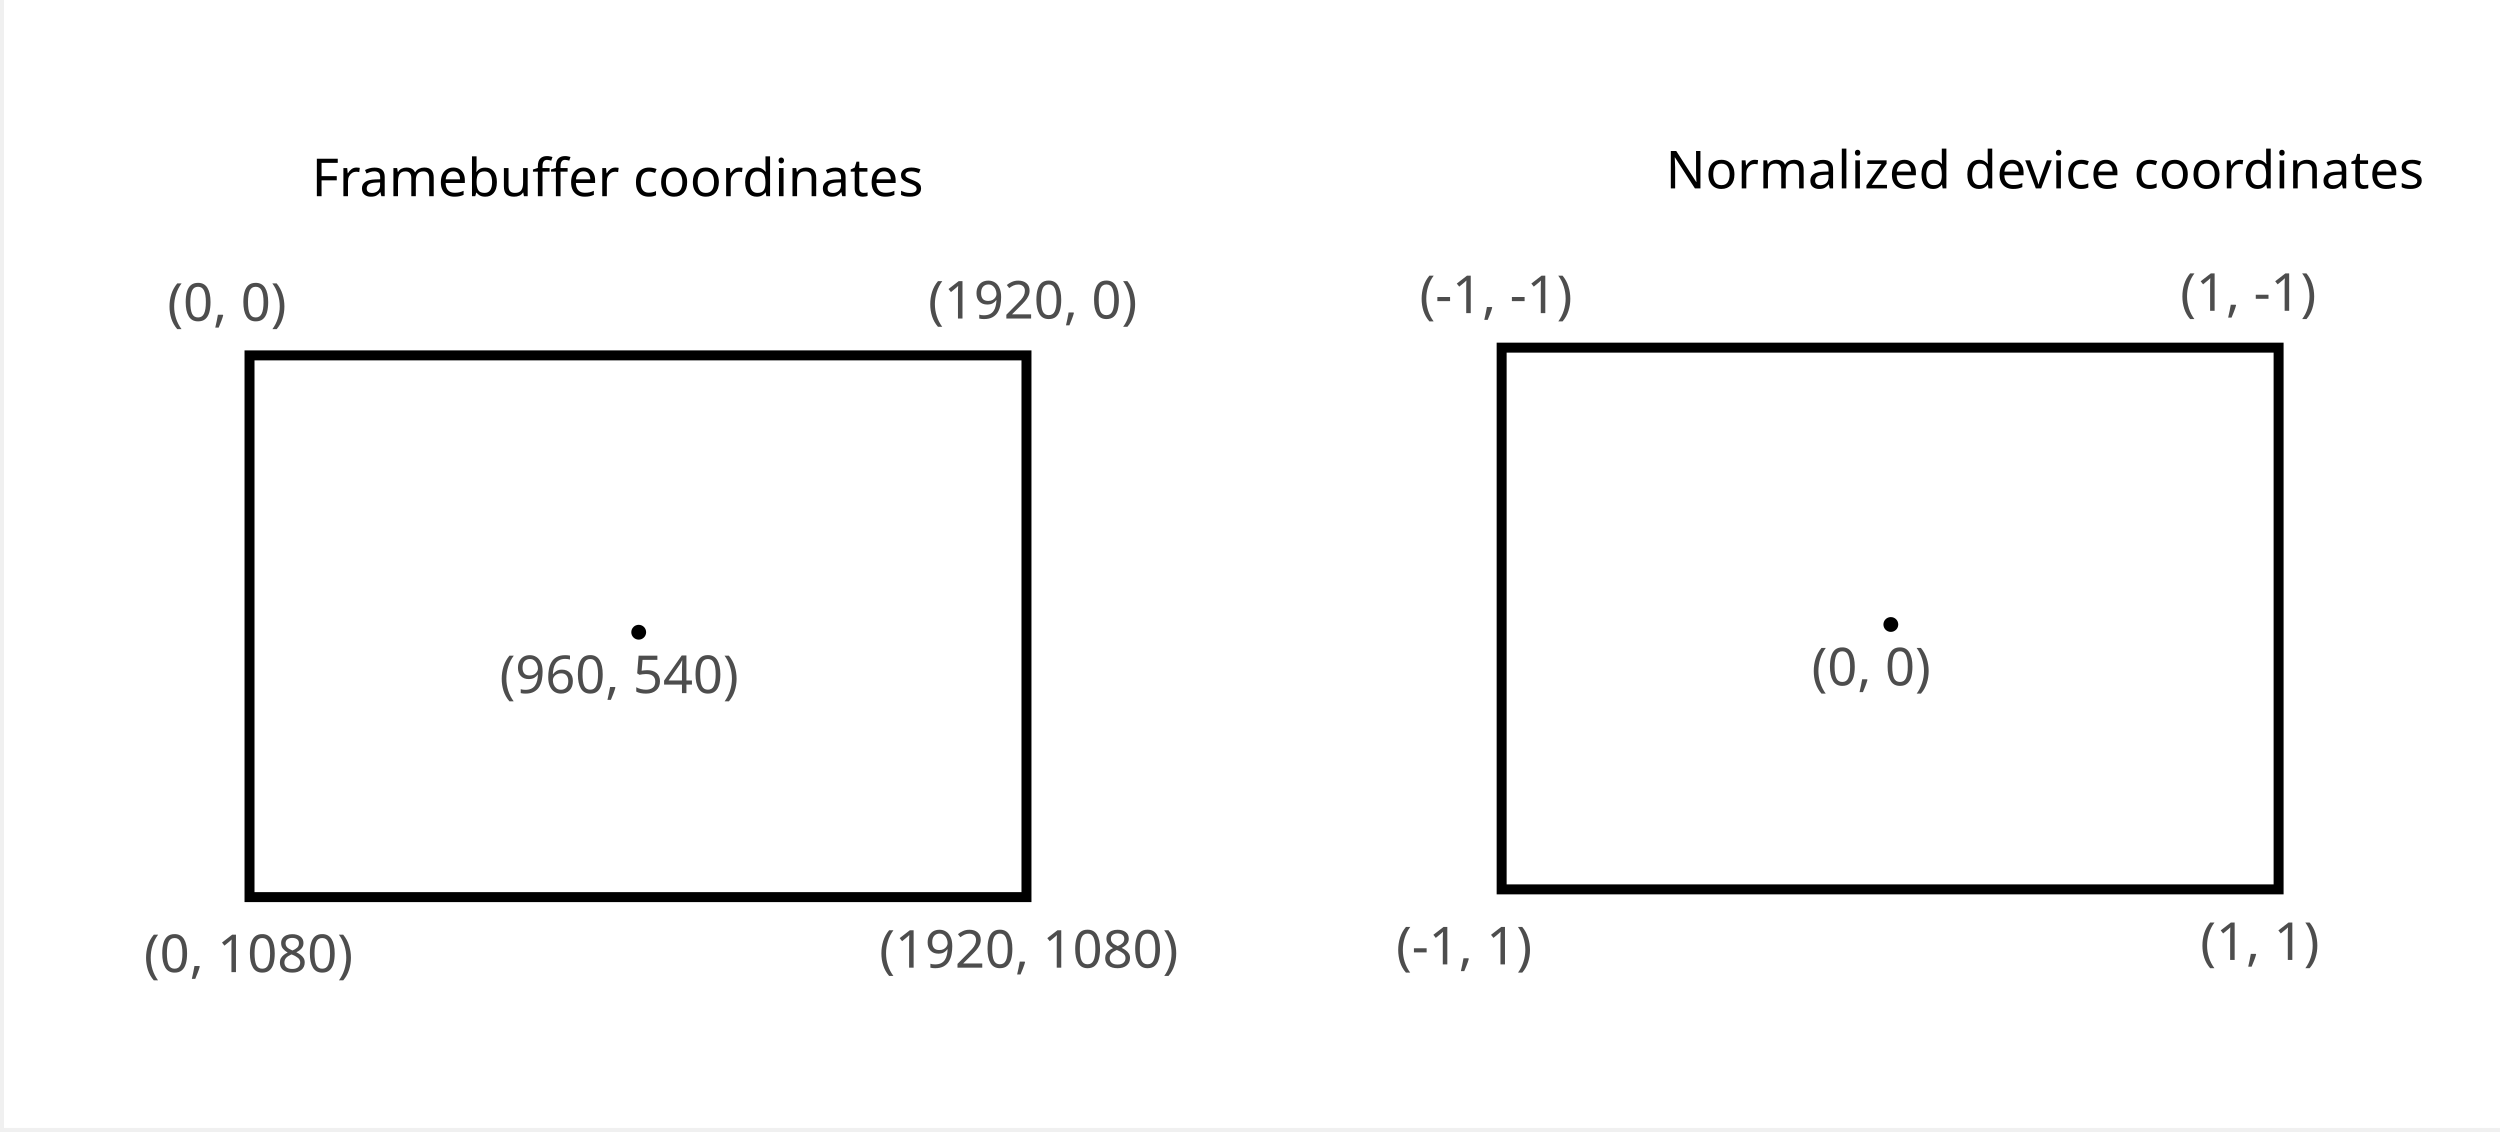
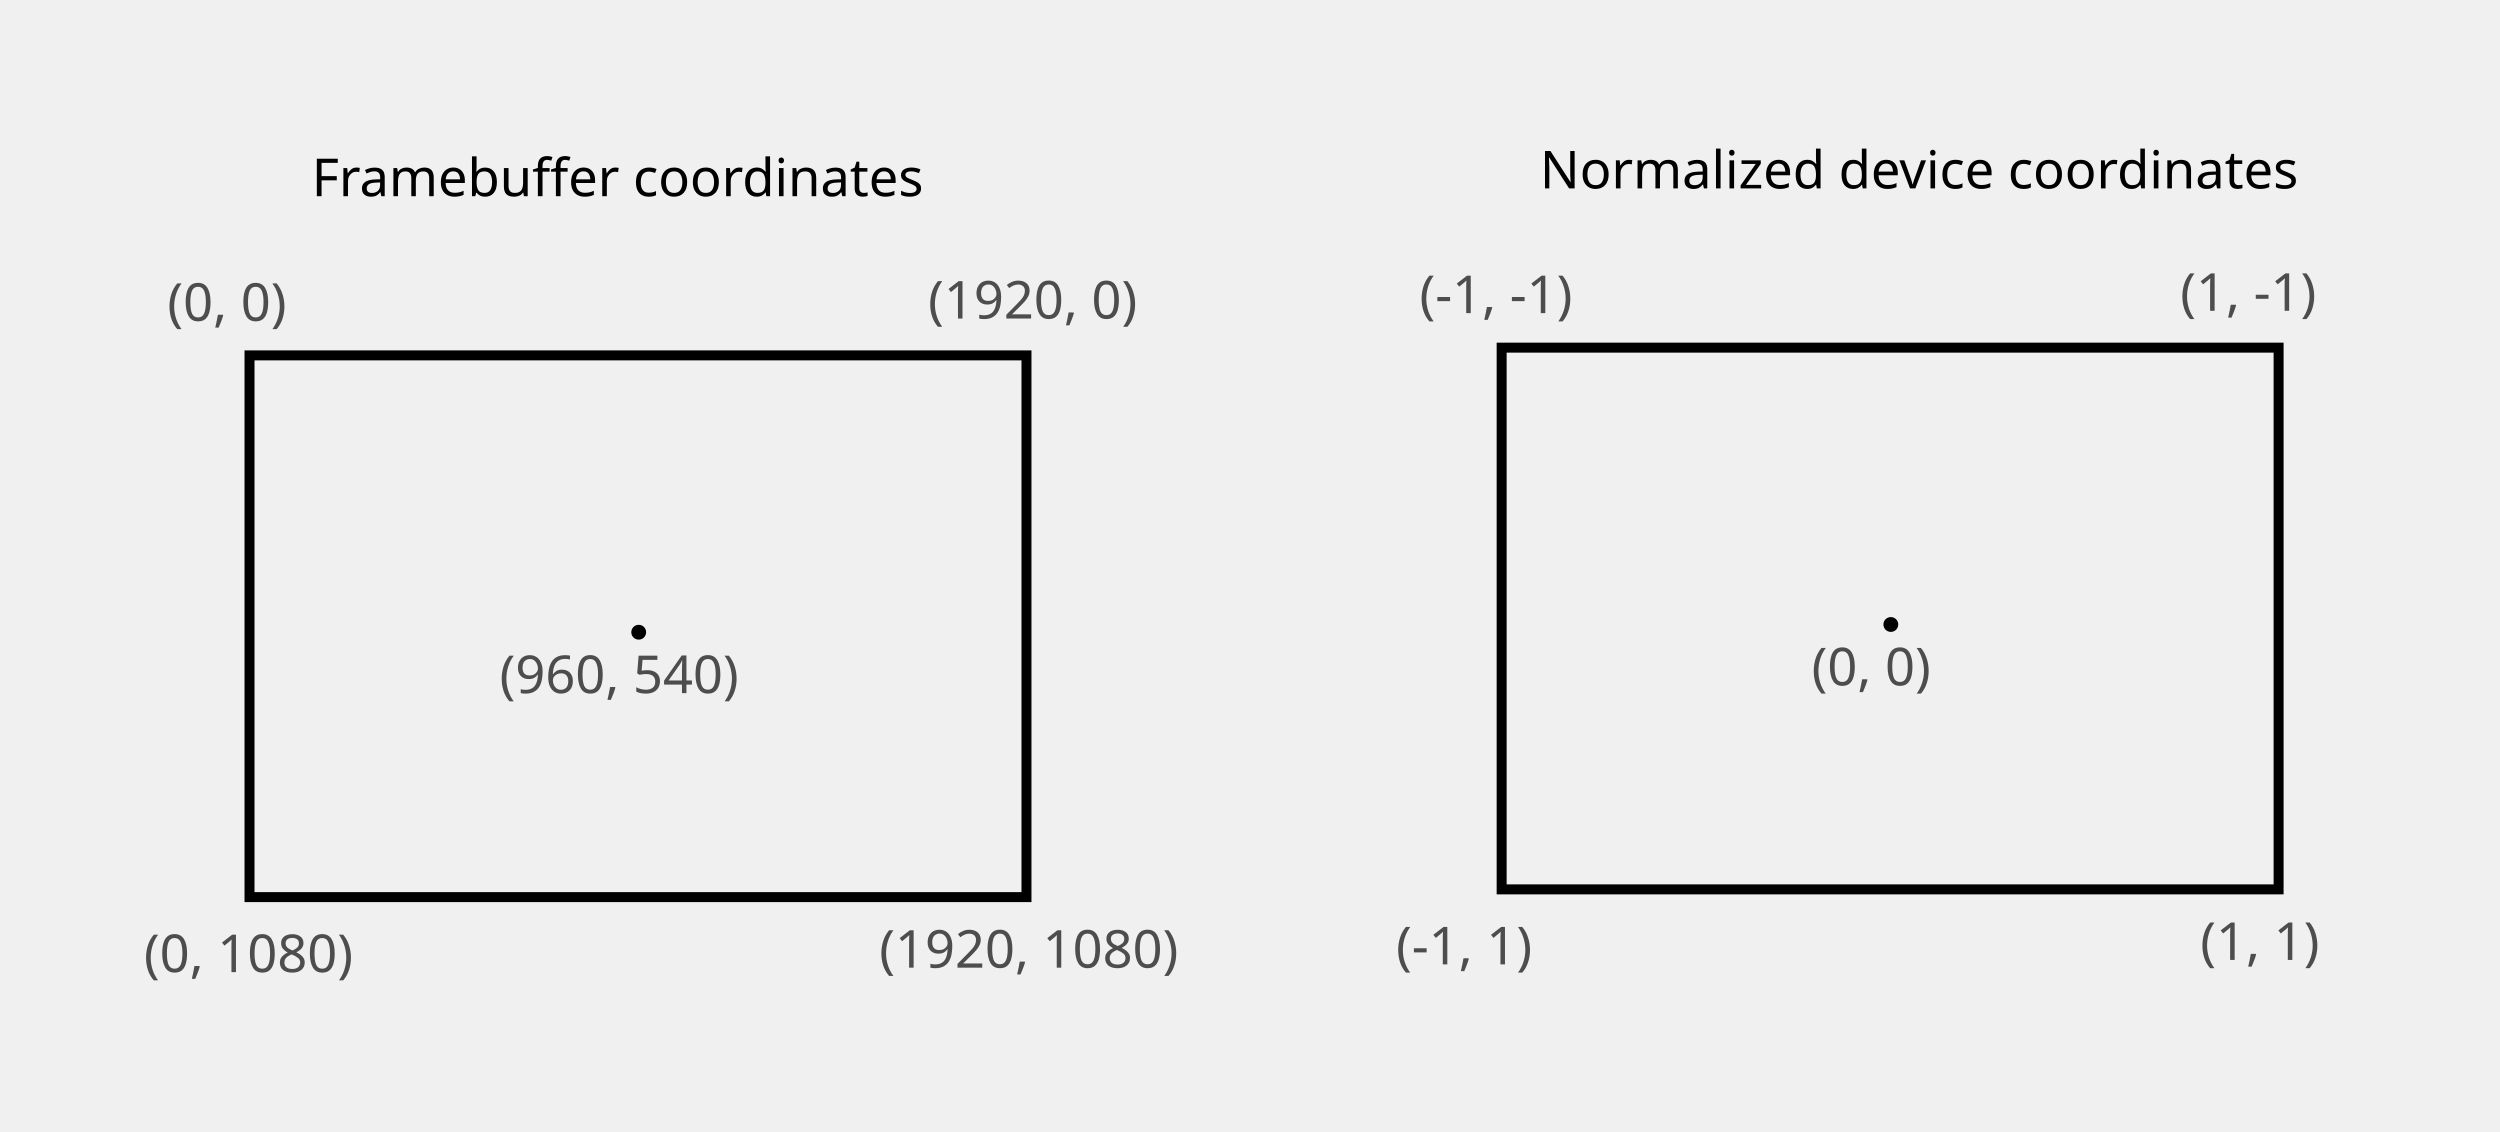
<svg xmlns="http://www.w3.org/2000/svg" width="168.236mm" height="76.127mm" viewBox="0 0 596.11 269.741" id="svg2" version="1.1">
  <defs id="defs4" />
  <g id="layer1" transform="translate(-68.16979,-67.73013)">
-     <rect style="fill:#ffffff;stroke-width:0.944" id="rect1" width="595.674" height="268.953" x="69.117" y="67.73" />
    <rect style="fill:none;fill-opacity:1;stroke:#000000;stroke-width:2.379;stroke-opacity:1" id="rect4136" width="185.261" height="129.173" x="127.665" y="152.469" />
-     <text xml:space="preserve" style="font-style:normal;font-weight:normal;line-height:0%;font-family:sans-serif;letter-spacing:0px;word-spacing:0px;fill:#000000;fill-opacity:1;stroke:none;stroke-width:1px;stroke-linecap:butt;stroke-linejoin:miter;stroke-opacity:1" x="142.5" y="114.505" id="text4153">
-       <tspan id="tspan4155" x="142.5" y="114.505" style="font-size:12.5px;line-height:1.25">Framebuffer coordinates</tspan>
+     <text xml:space="preserve" style="font-style:normal;font-weight:normal;font-size:12.5px;line-height:125%;font-family:sans-serif;letter-spacing:0px;word-spacing:0px;fill:#000000;fill-opacity:1;stroke:none;stroke-width:1px;stroke-linecap:butt;stroke-linejoin:miter;stroke-opacity:1" x="142.5" y="114.505" id="text4153">
+       <tspan id="tspan4155" x="142.5" y="114.505">Framebuffer coordinates</tspan>
    </text>
-     <text xml:space="preserve" style="font-style:normal;font-weight:normal;line-height:0%;font-family:sans-serif;letter-spacing:0px;word-spacing:0px;fill:#4d4d4d;fill-opacity:1;stroke:none;stroke-width:1px;stroke-linecap:butt;stroke-linejoin:miter;stroke-opacity:1" x="108.086" y="144.235" id="text4157">
-       <tspan id="tspan4159" x="108.086" y="144.235" style="font-size:12.5px;line-height:1.25">(0, 0)</tspan>
+     <text xml:space="preserve" style="font-style:normal;font-weight:normal;font-size:12.5px;line-height:125%;font-family:sans-serif;letter-spacing:0px;word-spacing:0px;fill:#4d4d4d;fill-opacity:1;stroke:none;stroke-width:1px;stroke-linecap:butt;stroke-linejoin:miter;stroke-opacity:1" x="108.086" y="144.235" id="text4157">
+       <tspan id="tspan4159" x="108.086" y="144.235">(0, 0)</tspan>
    </text>
-     <text xml:space="preserve" style="font-style:normal;font-weight:normal;line-height:0%;font-family:sans-serif;letter-spacing:0px;word-spacing:0px;fill:#4d4d4d;fill-opacity:1;stroke:none;stroke-width:1px;stroke-linecap:butt;stroke-linejoin:miter;stroke-opacity:1" x="289.482" y="143.686" id="text4157-1">
-       <tspan id="tspan4159-7" x="289.482" y="143.686" style="font-size:12.5px;line-height:1.25">(1920, 0)</tspan>
+     <text xml:space="preserve" style="font-style:normal;font-weight:normal;font-size:12.5px;line-height:125%;font-family:sans-serif;letter-spacing:0px;word-spacing:0px;fill:#4d4d4d;fill-opacity:1;stroke:none;stroke-width:1px;stroke-linecap:butt;stroke-linejoin:miter;stroke-opacity:1" x="289.482" y="143.686" id="text4157-1">
+       <tspan id="tspan4159-7" x="289.482" y="143.686">(1920, 0)</tspan>
    </text>
-     <text xml:space="preserve" style="font-style:normal;font-weight:normal;line-height:0%;font-family:sans-serif;letter-spacing:0px;word-spacing:0px;fill:#4d4d4d;fill-opacity:1;stroke:none;stroke-width:1px;stroke-linecap:butt;stroke-linejoin:miter;stroke-opacity:1" x="102.498" y="299.524" id="text4157-0">
-       <tspan id="tspan4159-3" x="102.498" y="299.524" style="font-size:12.5px;line-height:1.25">(0, 1080)</tspan>
+     <text xml:space="preserve" style="font-style:normal;font-weight:normal;font-size:12.5px;line-height:125%;font-family:sans-serif;letter-spacing:0px;word-spacing:0px;fill:#4d4d4d;fill-opacity:1;stroke:none;stroke-width:1px;stroke-linecap:butt;stroke-linejoin:miter;stroke-opacity:1" x="102.498" y="299.524" id="text4157-0">
+       <tspan id="tspan4159-3" x="102.498" y="299.524">(0, 1080)</tspan>
    </text>
-     <text xml:space="preserve" style="font-style:normal;font-weight:normal;line-height:0%;font-family:sans-serif;letter-spacing:0px;word-spacing:0px;fill:#4d4d4d;fill-opacity:1;stroke:none;stroke-width:1px;stroke-linecap:butt;stroke-linejoin:miter;stroke-opacity:1" x="277.833" y="298.469" id="text4157-1-3">
-       <tspan id="tspan4159-7-2" x="277.833" y="298.469" style="font-size:12.5px;line-height:1.25">(1920, 1080)</tspan>
+     <text xml:space="preserve" style="font-style:normal;font-weight:normal;font-size:12.5px;line-height:125%;font-family:sans-serif;letter-spacing:0px;word-spacing:0px;fill:#4d4d4d;fill-opacity:1;stroke:none;stroke-width:1px;stroke-linecap:butt;stroke-linejoin:miter;stroke-opacity:1" x="277.833" y="298.469" id="text4157-1-3">
+       <tspan id="tspan4159-7-2" x="277.833" y="298.469">(1920, 1080)</tspan>
    </text>
    <circle style="fill:#000000;fill-opacity:1;stroke:none;stroke-opacity:1" id="path4229" cx="220.466" cy="218.481" r="1.768" />
-     <text xml:space="preserve" style="font-style:normal;font-weight:normal;line-height:0%;font-family:sans-serif;letter-spacing:0px;word-spacing:0px;fill:#4d4d4d;fill-opacity:1;stroke:none;stroke-width:1px;stroke-linecap:butt;stroke-linejoin:miter;stroke-opacity:1" x="187.3" y="232.996" id="text4157-1-3-3">
-       <tspan id="tspan4159-7-2-3" x="187.3" y="232.996" style="font-size:12.5px;line-height:1.25">(960, 540)</tspan>
+     <text xml:space="preserve" style="font-style:normal;font-weight:normal;font-size:12.5px;line-height:125%;font-family:sans-serif;letter-spacing:0px;word-spacing:0px;fill:#4d4d4d;fill-opacity:1;stroke:none;stroke-width:1px;stroke-linecap:butt;stroke-linejoin:miter;stroke-opacity:1" x="187.3" y="232.996" id="text4157-1-3-3">
+       <tspan id="tspan4159-7-2-3" x="187.3" y="232.996">(960, 540)</tspan>
    </text>
    <rect style="fill:none;fill-opacity:1;stroke:#000000;stroke-width:2.379;stroke-opacity:1" id="rect4136-0" width="185.261" height="129.173" x="426.228" y="150.624" />
-     <text xml:space="preserve" style="font-style:normal;font-weight:normal;line-height:0%;font-family:sans-serif;letter-spacing:0px;word-spacing:0px;fill:#000000;fill-opacity:1;stroke:none;stroke-width:1px;stroke-linecap:butt;stroke-linejoin:miter;stroke-opacity:1" x="465.348" y="112.66" id="text4153-2">
-       <tspan id="tspan4155-2" x="465.348" y="112.66" style="font-size:12.5px;line-height:1.25">Normalized device coordinates</tspan>
+     <text xml:space="preserve" style="font-style:normal;font-weight:normal;font-size:12.5px;line-height:125%;font-family:sans-serif;letter-spacing:0px;word-spacing:0px;fill:#000000;fill-opacity:1;stroke:none;stroke-width:1px;stroke-linecap:butt;stroke-linejoin:miter;stroke-opacity:1" x="465.348" y="112.66" id="text4153-2">
+       <tspan id="tspan4155-2" x="435.348" y="112.66">Normalized device coordinates</tspan>
    </text>
-     <text xml:space="preserve" style="font-style:normal;font-weight:normal;line-height:0%;font-family:sans-serif;letter-spacing:0px;word-spacing:0px;fill:#4d4d4d;fill-opacity:1;stroke:none;stroke-width:1px;stroke-linecap:butt;stroke-linejoin:miter;stroke-opacity:1" x="406.649" y="142.39" id="text4157-9">
-       <tspan id="tspan4159-0" x="406.649" y="142.39" style="font-size:12.5px;line-height:1.25">(-1, -1)</tspan>
+     <text xml:space="preserve" style="font-style:normal;font-weight:normal;font-size:12.5px;line-height:125%;font-family:sans-serif;letter-spacing:0px;word-spacing:0px;fill:#4d4d4d;fill-opacity:1;stroke:none;stroke-width:1px;stroke-linecap:butt;stroke-linejoin:miter;stroke-opacity:1" x="406.649" y="142.39" id="text4157-9">
+       <tspan id="tspan4159-0" x="406.649" y="142.39">(-1, -1)</tspan>
    </text>
-     <text xml:space="preserve" style="font-style:normal;font-weight:normal;line-height:0%;font-family:sans-serif;letter-spacing:0px;word-spacing:0px;fill:#4d4d4d;fill-opacity:1;stroke:none;stroke-width:1px;stroke-linecap:butt;stroke-linejoin:miter;stroke-opacity:1" x="588.045" y="141.841" id="text4157-1-4">
-       <tspan id="tspan4159-7-21" x="588.045" y="141.841" style="font-size:12.5px;line-height:1.25">(1, -1)</tspan>
+     <text xml:space="preserve" style="font-style:normal;font-weight:normal;font-size:12.5px;line-height:125%;font-family:sans-serif;letter-spacing:0px;word-spacing:0px;fill:#4d4d4d;fill-opacity:1;stroke:none;stroke-width:1px;stroke-linecap:butt;stroke-linejoin:miter;stroke-opacity:1" x="588.045" y="141.841" id="text4157-1-4">
+       <tspan id="tspan4159-7-21" x="588.045" y="141.841">(1, -1)</tspan>
    </text>
-     <text xml:space="preserve" style="font-style:normal;font-weight:normal;line-height:0%;font-family:sans-serif;letter-spacing:0px;word-spacing:0px;fill:#4d4d4d;fill-opacity:1;stroke:none;stroke-width:1px;stroke-linecap:butt;stroke-linejoin:miter;stroke-opacity:1" x="401.061" y="297.679" id="text4157-0-6">
-       <tspan id="tspan4159-3-5" x="401.061" y="297.679" style="font-size:12.5px;line-height:1.25">(-1, 1)</tspan>
+     <text xml:space="preserve" style="font-style:normal;font-weight:normal;font-size:12.5px;line-height:125%;font-family:sans-serif;letter-spacing:0px;word-spacing:0px;fill:#4d4d4d;fill-opacity:1;stroke:none;stroke-width:1px;stroke-linecap:butt;stroke-linejoin:miter;stroke-opacity:1" x="401.061" y="297.679" id="text4157-0-6">
+       <tspan id="tspan4159-3-5" x="401.061" y="297.679">(-1, 1)</tspan>
    </text>
-     <text xml:space="preserve" style="font-style:normal;font-weight:normal;line-height:0%;font-family:sans-serif;letter-spacing:0px;word-spacing:0px;fill:#4d4d4d;fill-opacity:1;stroke:none;stroke-width:1px;stroke-linecap:butt;stroke-linejoin:miter;stroke-opacity:1" x="592.824" y="296.625" id="text4157-1-3-7">
-       <tspan id="tspan4159-7-2-6" x="592.824" y="296.625" style="font-size:12.5px;line-height:1.25">(1, 1)</tspan>
+     <text xml:space="preserve" style="font-style:normal;font-weight:normal;font-size:12.5px;line-height:125%;font-family:sans-serif;letter-spacing:0px;word-spacing:0px;fill:#4d4d4d;fill-opacity:1;stroke:none;stroke-width:1px;stroke-linecap:butt;stroke-linejoin:miter;stroke-opacity:1" x="592.824" y="296.625" id="text4157-1-3-7">
+       <tspan id="tspan4159-7-2-6" x="592.824" y="296.625">(1, 1)</tspan>
    </text>
    <circle style="fill:#000000;fill-opacity:1;stroke:none;stroke-opacity:1" id="path4229-5" cx="519.028" cy="216.636" r="1.768" />
-     <text xml:space="preserve" style="font-style:normal;font-weight:normal;line-height:0%;font-family:sans-serif;letter-spacing:0px;word-spacing:0px;fill:#4d4d4d;fill-opacity:1;stroke:none;stroke-width:1px;stroke-linecap:butt;stroke-linejoin:miter;stroke-opacity:1" x="500.148" y="231.151" id="text4157-1-3-3-8">
-       <tspan id="tspan4159-7-2-3-0" x="500.148" y="231.151" style="font-size:12.5px;line-height:1.25">(0, 0)</tspan>
+     <text xml:space="preserve" style="font-style:normal;font-weight:normal;font-size:12.5px;line-height:125%;font-family:sans-serif;letter-spacing:0px;word-spacing:0px;fill:#4d4d4d;fill-opacity:1;stroke:none;stroke-width:1px;stroke-linecap:butt;stroke-linejoin:miter;stroke-opacity:1" x="500.148" y="231.151" id="text4157-1-3-3-8">
+       <tspan id="tspan4159-7-2-3-0" x="500.148" y="231.151">(0, 0)</tspan>
    </text>
  </g>
</svg>
